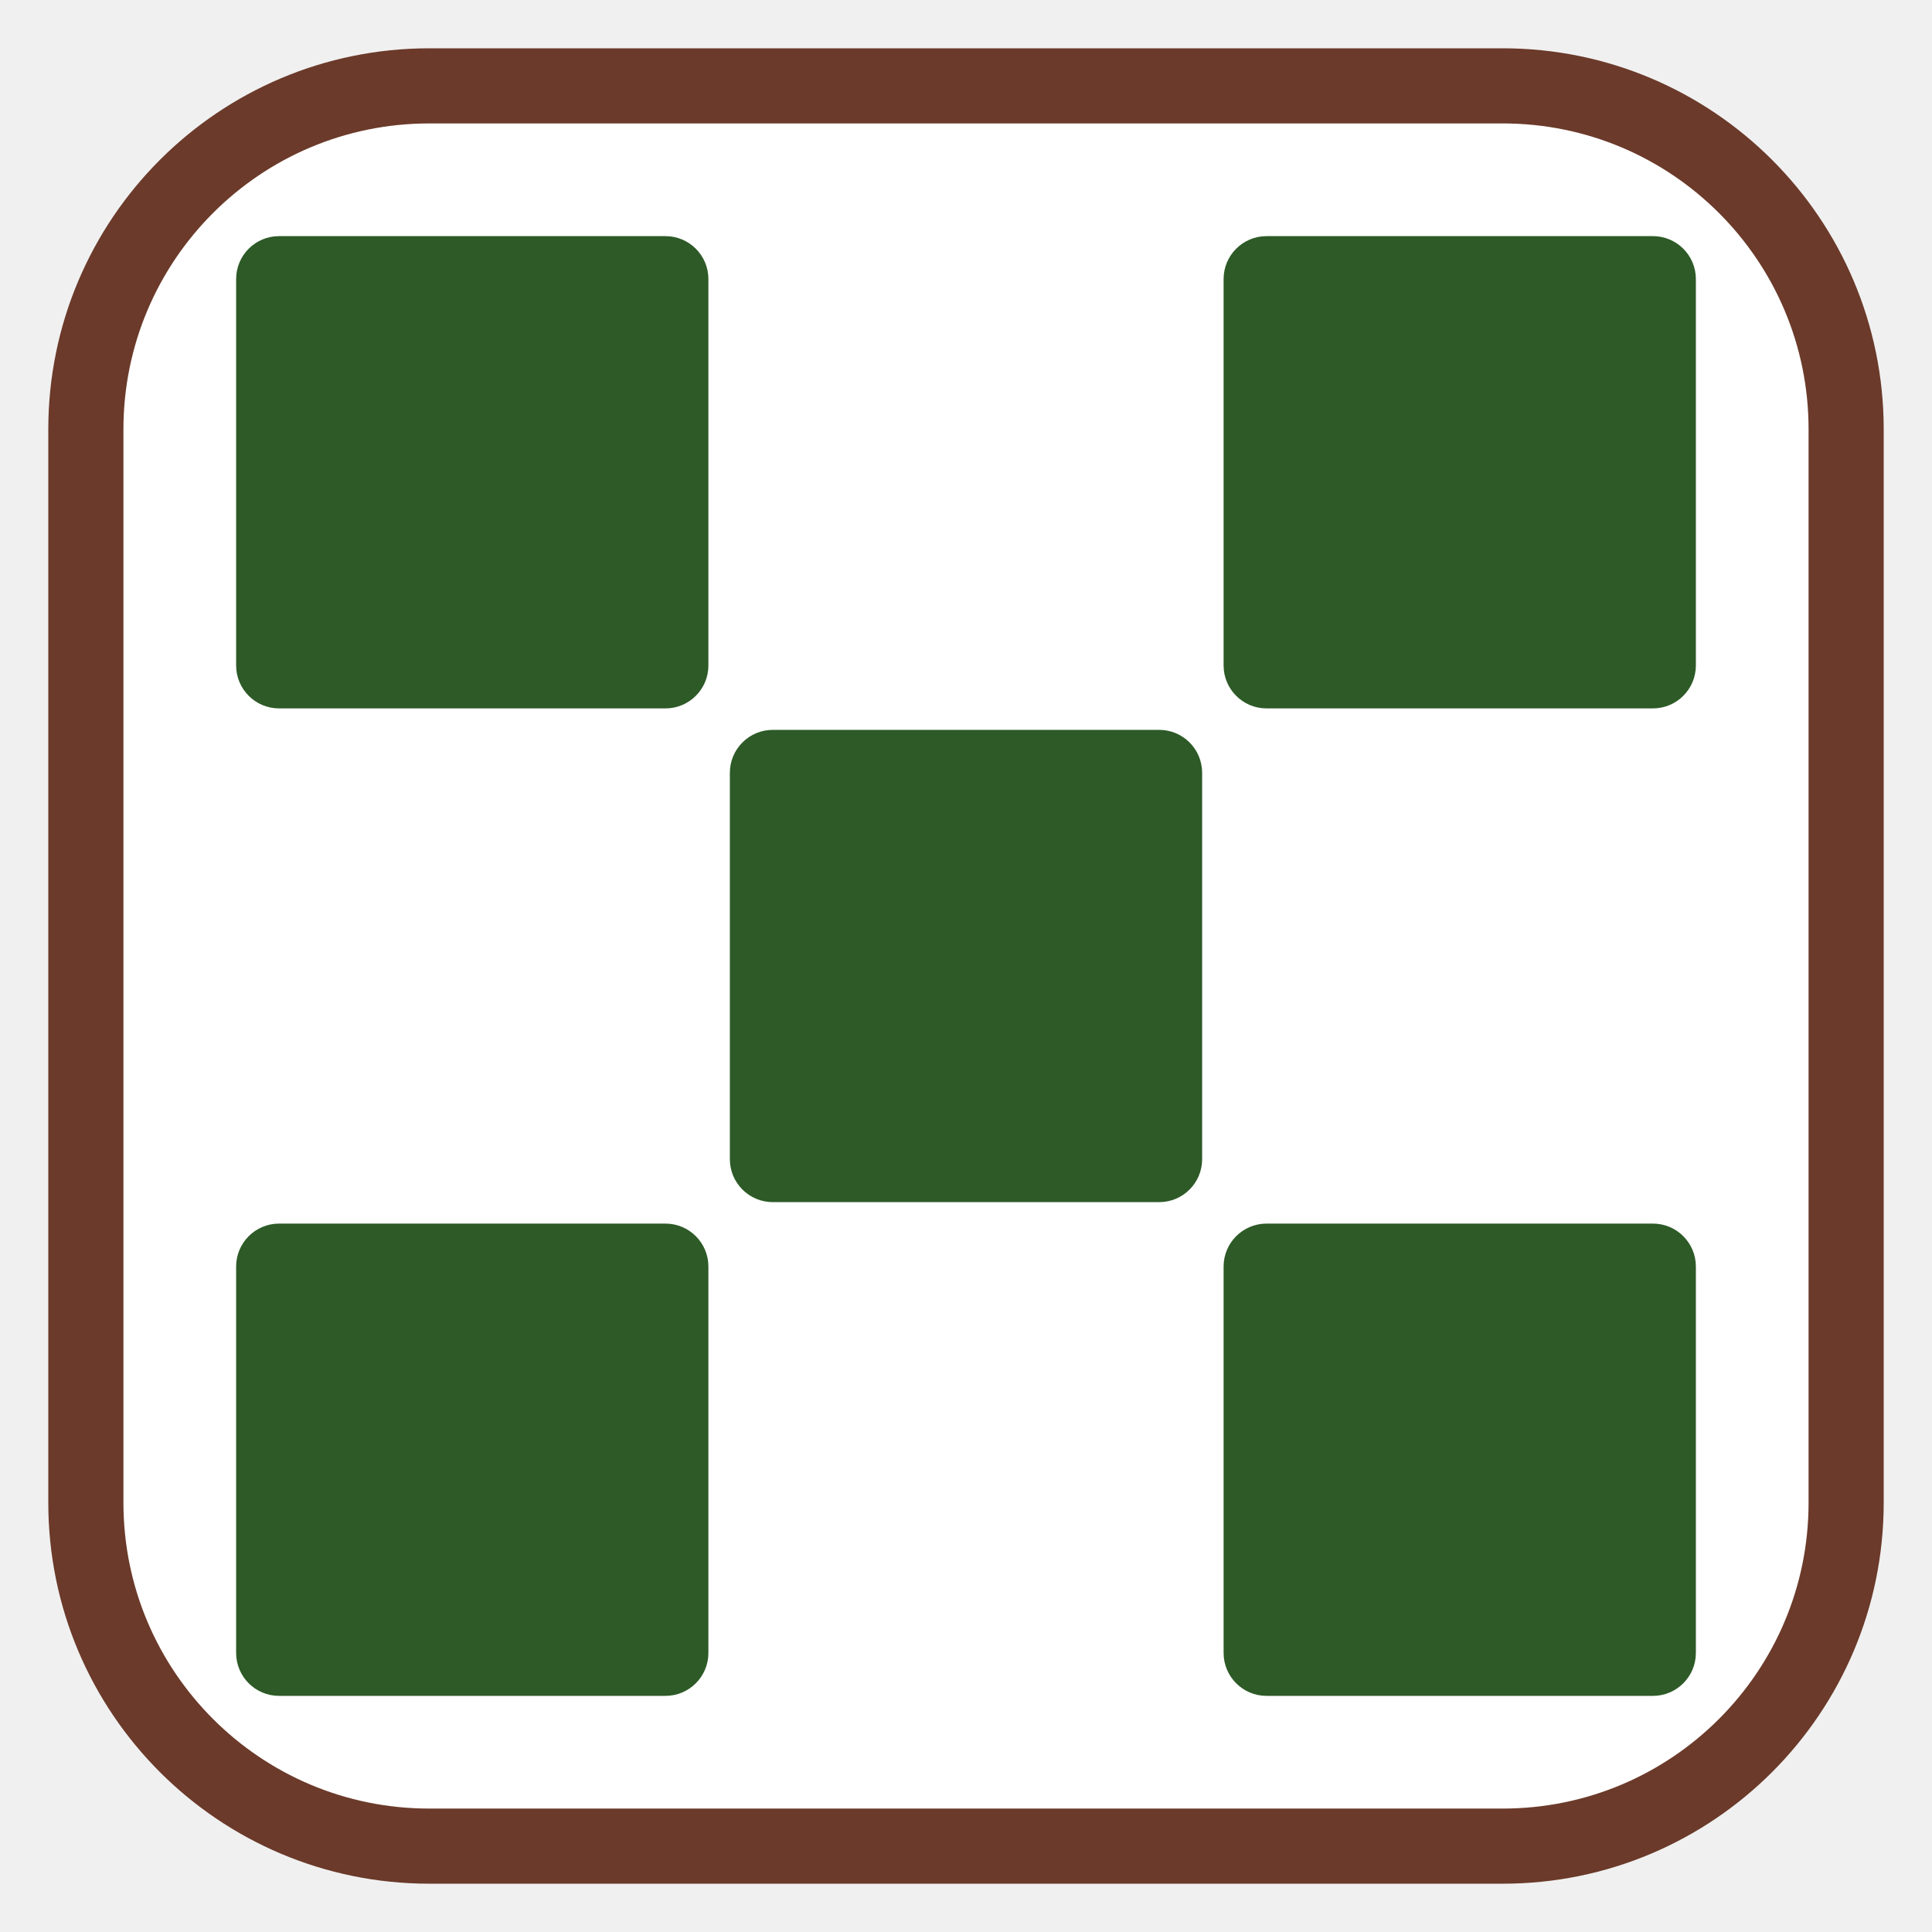
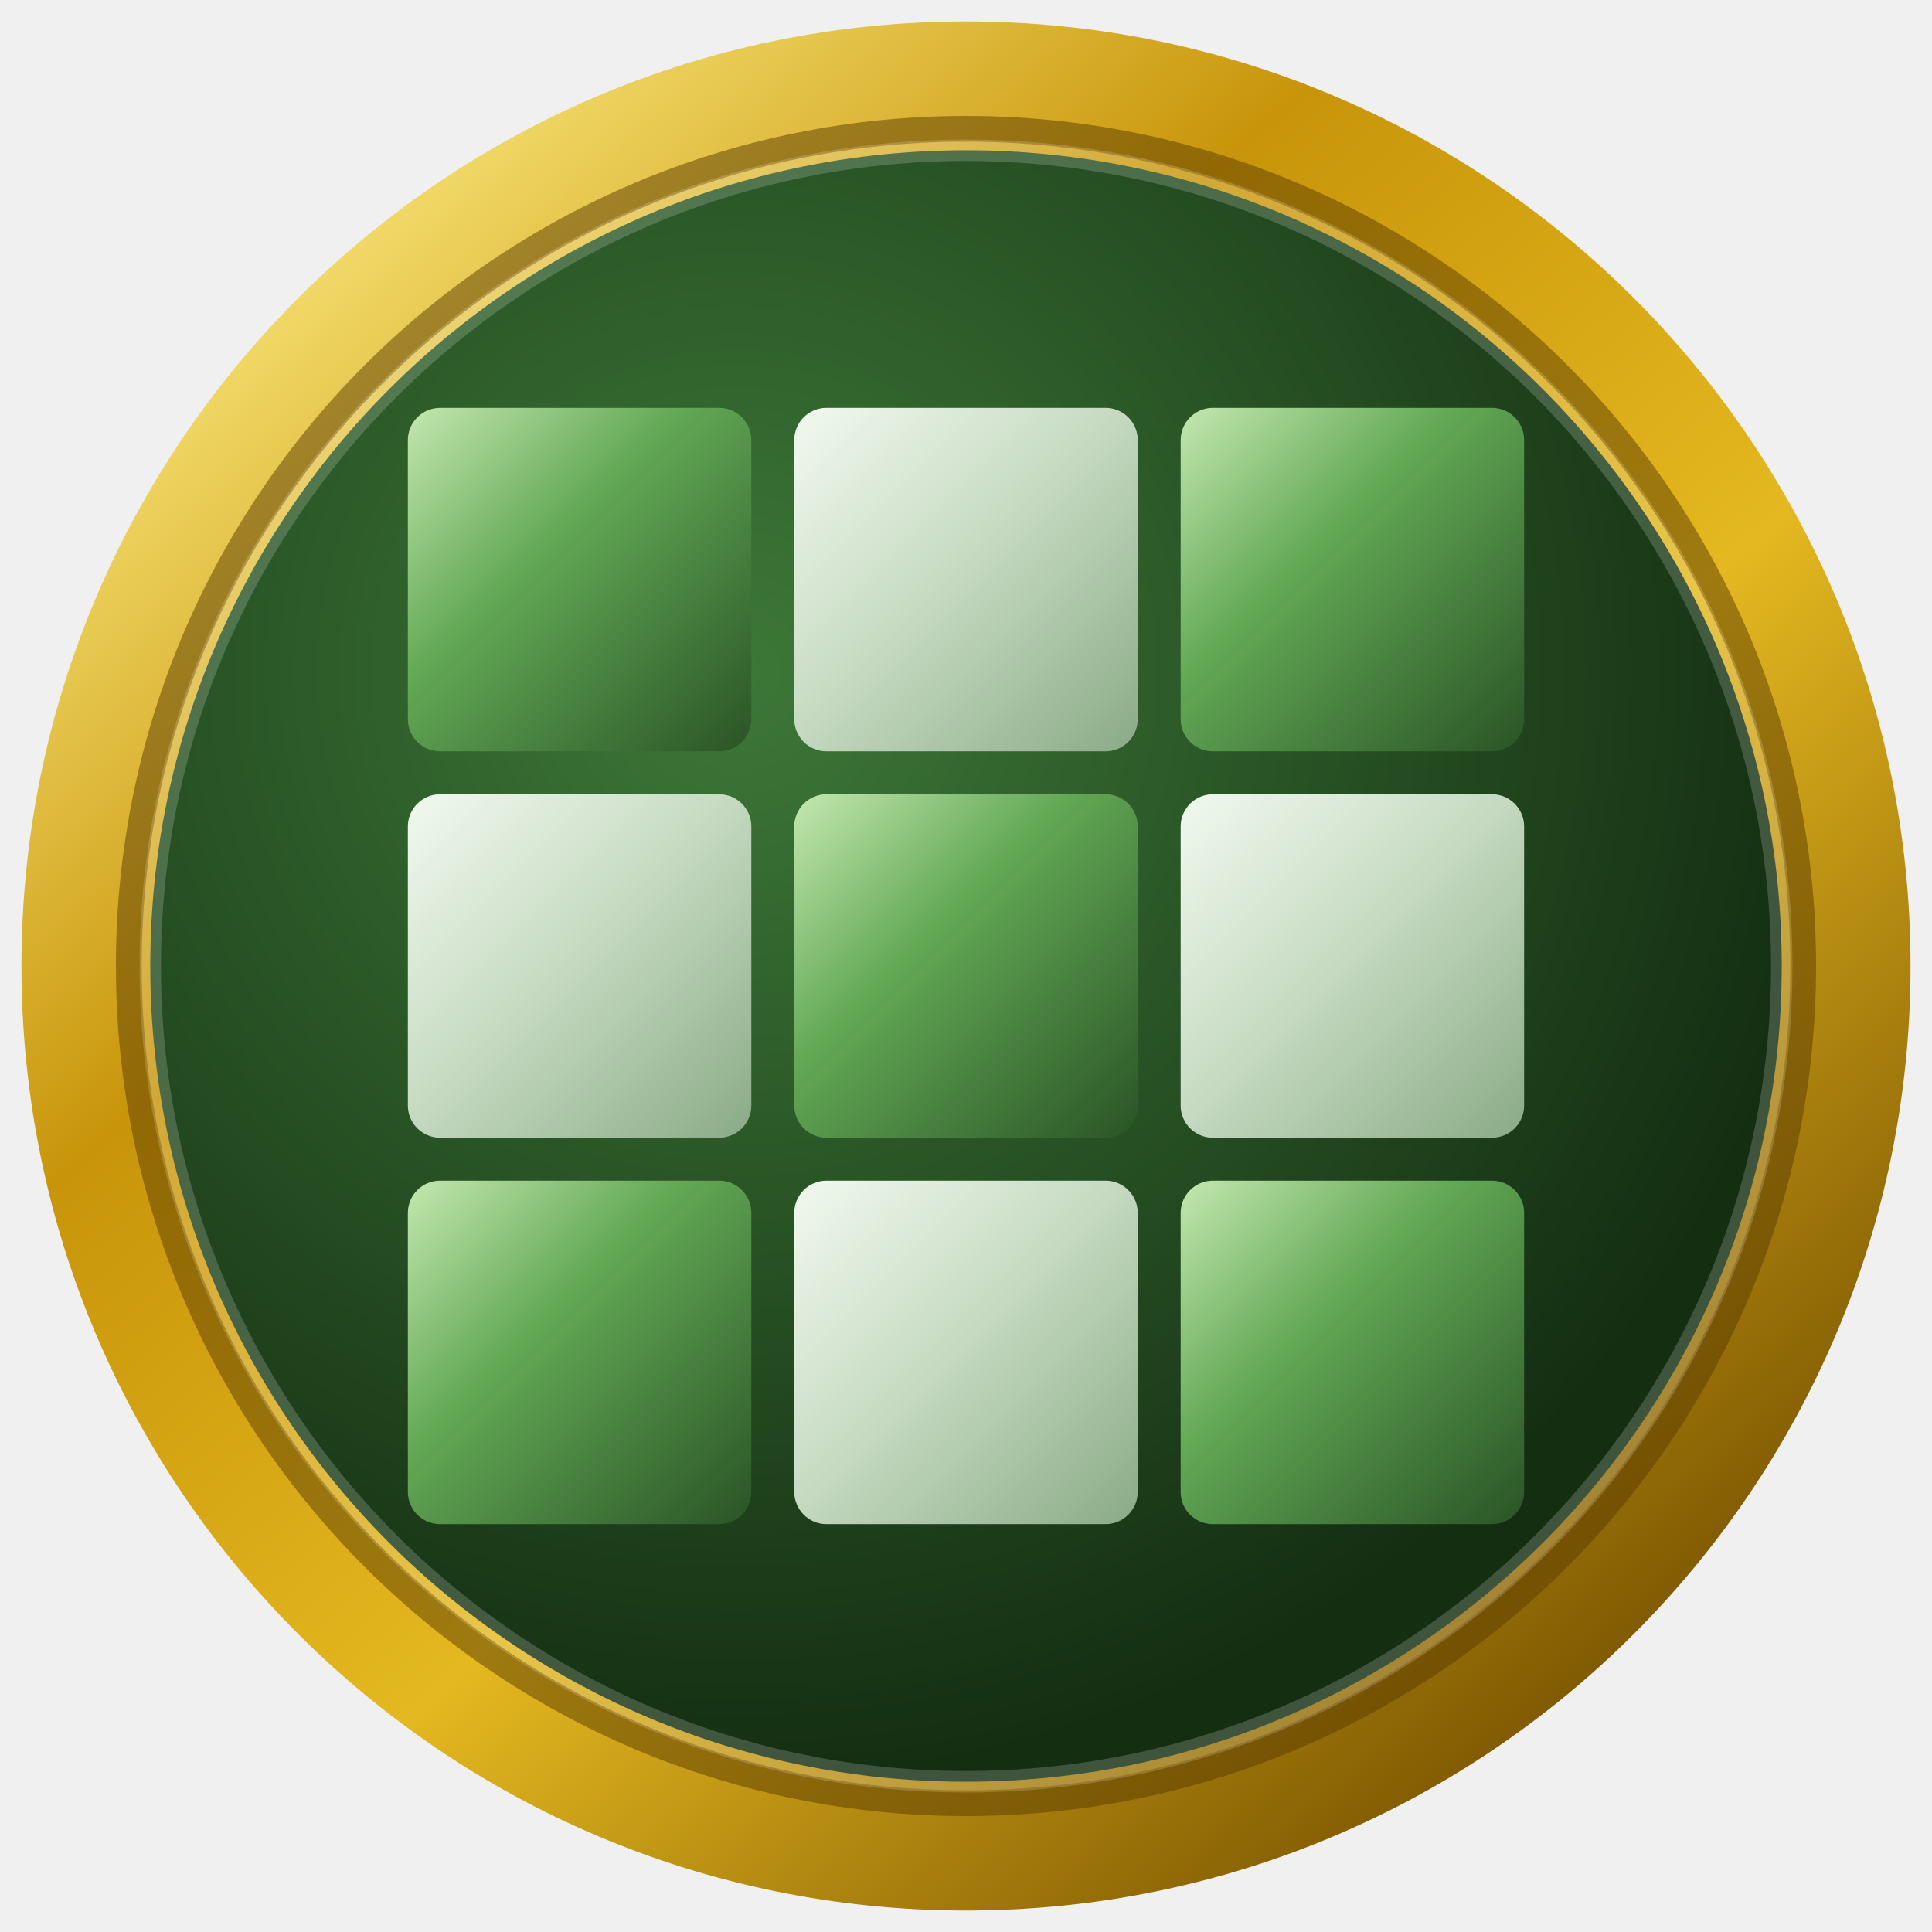
<svg xmlns="http://www.w3.org/2000/svg" viewBox="0 0 90 90" width="90" height="90">
-   <rect x="4" y="4" width="82" height="82" rx="16" ry="16" fill="white" stroke="#6b3a2a" stroke-width="3.5" />
-   <rect x="11" y="11" width="22" height="22" rx="2" fill="#2d5a27" />
-   <rect x="34" y="11" width="22" height="22" rx="2" fill="white" />
-   <rect x="57" y="11" width="22" height="22" rx="2" fill="#2d5a27" />
-   <rect x="11" y="34" width="22" height="22" rx="2" fill="white" />
-   <rect x="34" y="34" width="22" height="22" rx="2" fill="#2d5a27" />
-   <rect x="57" y="34" width="22" height="22" rx="2" fill="white" />
-   <rect x="11" y="57" width="22" height="22" rx="2" fill="#2d5a27" />
-   <rect x="34" y="57" width="22" height="22" rx="2" fill="white" />
-   <rect x="57" y="57" width="22" height="22" rx="2" fill="#2d5a27" />
+   <defs>
+     <linearGradient id="goldRing" x1="15%" y1="10%" x2="85%" y2="90%">
+       <stop offset="0%" stop-color="#f5df70" />
+       <stop offset="28%" stop-color="#c8950a" />
+       <stop offset="60%" stop-color="#e4b820" />
+       <stop offset="100%" stop-color="#7a5400" />
+     </linearGradient>
+     <radialGradient id="bgGreen" cx="36%" cy="32%" r="68%">
+       <stop offset="0%" stop-color="#3d7838" />
+       <stop offset="100%" stop-color="#142e12" />
+     </radialGradient>
+     <linearGradient id="grnCell" x1="0%" y1="0%" x2="100%" y2="100%">
+       <stop offset="0%" stop-color="#c4e8b0" />
+       <stop offset="40%" stop-color="#62a855" />
+       <stop offset="100%" stop-color="#2a5426" />
+     </linearGradient>
+     <linearGradient id="whtCell" x1="0%" y1="0%" x2="100%" y2="100%">
+       <stop offset="0%" stop-color="#f2f9ef" />
+       <stop offset="45%" stop-color="#c8dcc4" />
+       <stop offset="100%" stop-color="#8aaa86" />
+     </linearGradient>
+     <clipPath id="innerClip">
+       <circle cx="45" cy="45" r="37" />
+     </clipPath>
+   </defs>
+   <circle cx="45" cy="45" r="44" fill="url(#goldRing)" />
+   <circle cx="45" cy="45" r="39" fill="none" stroke="#5a3c00" stroke-width="1.2" opacity="0.5" />
+   <circle cx="45" cy="45" r="38" fill="url(#bgGreen)" />
+   <g clip-path="url(#innerClip)">
+     <rect x="19" y="19" width="16" height="16" rx="1.5" fill="url(#grnCell)" />
+     <rect x="37" y="19" width="16" height="16" rx="1.5" fill="url(#whtCell)" />
+     <rect x="55" y="19" width="16" height="16" rx="1.5" fill="url(#grnCell)" />
+     <rect x="19" y="37" width="16" height="16" rx="1.5" fill="url(#whtCell)" />
+     <rect x="37" y="37" width="16" height="16" rx="1.5" fill="url(#grnCell)" />
+     <rect x="55" y="37" width="16" height="16" rx="1.5" fill="url(#whtCell)" />
+     <rect x="19" y="55" width="16" height="16" rx="1.5" fill="url(#grnCell)" />
+     <rect x="37" y="55" width="16" height="16" rx="1.5" fill="url(#whtCell)" />
+     <rect x="55" y="55" width="16" height="16" rx="1.5" fill="url(#grnCell)" />
+   </g>
+   <circle cx="45" cy="45" r="38" fill="none" stroke="rgba(255,255,255,0.18)" stroke-width="1" />
</svg>
